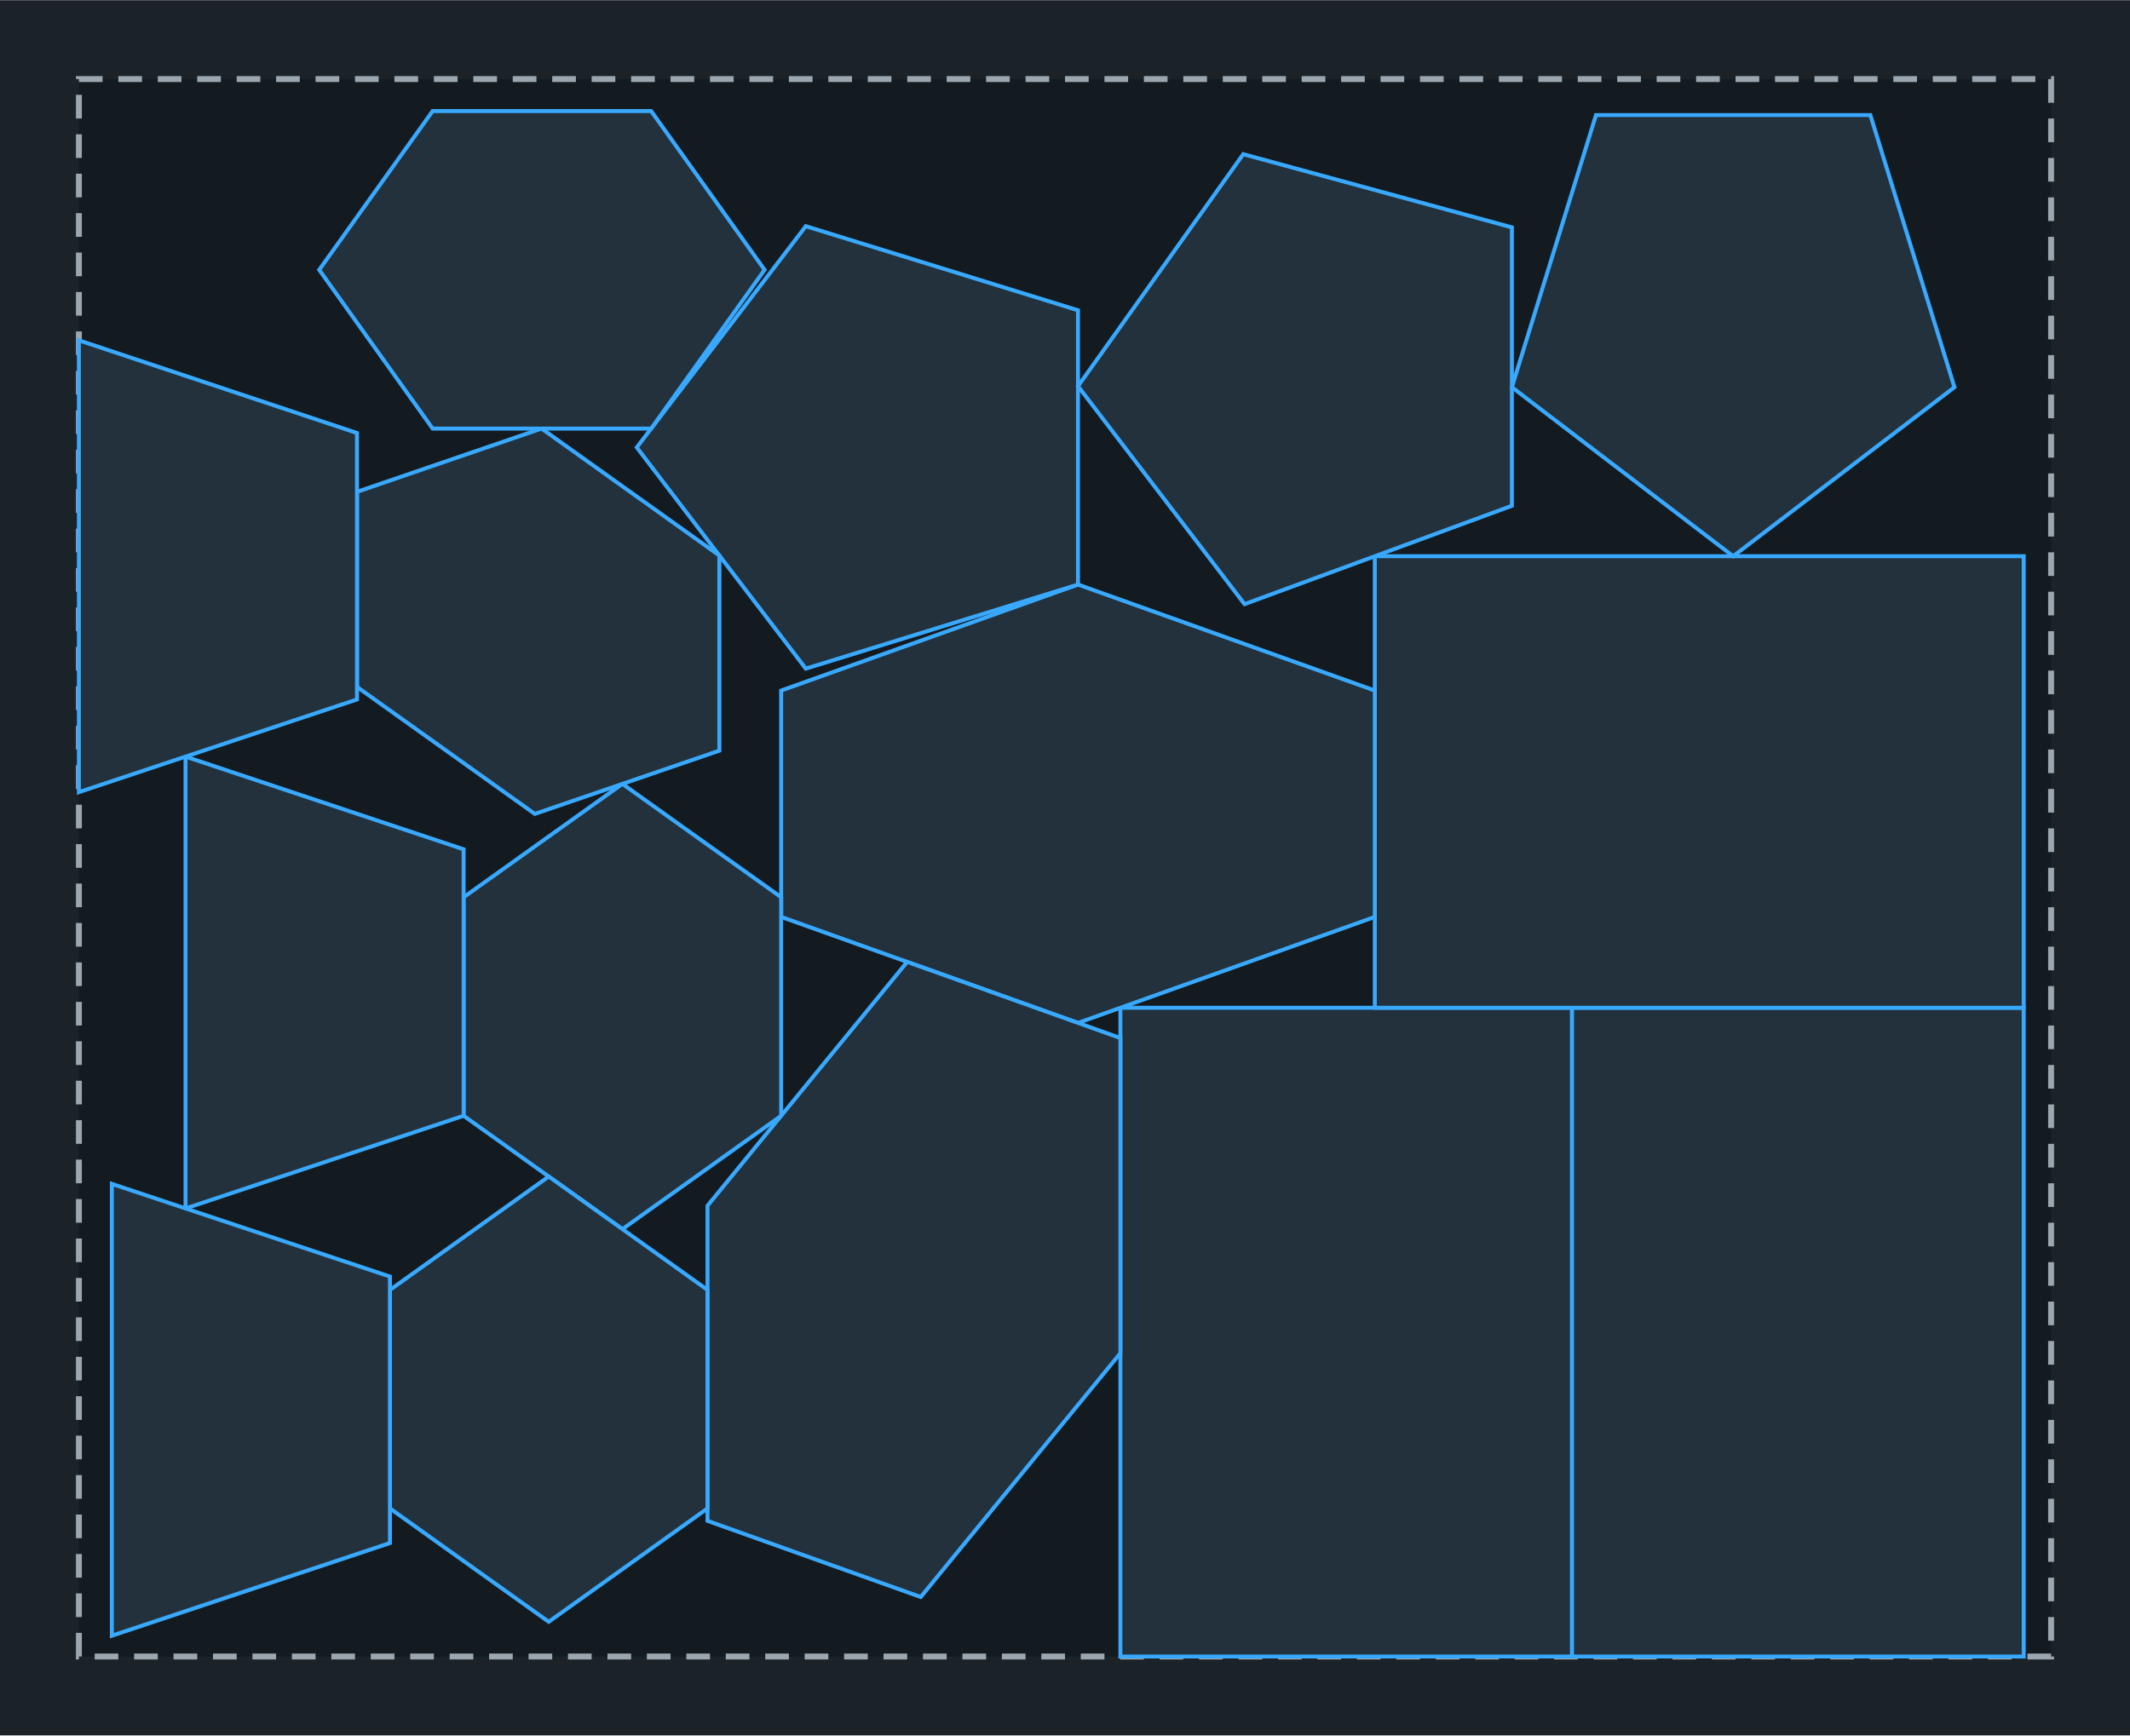
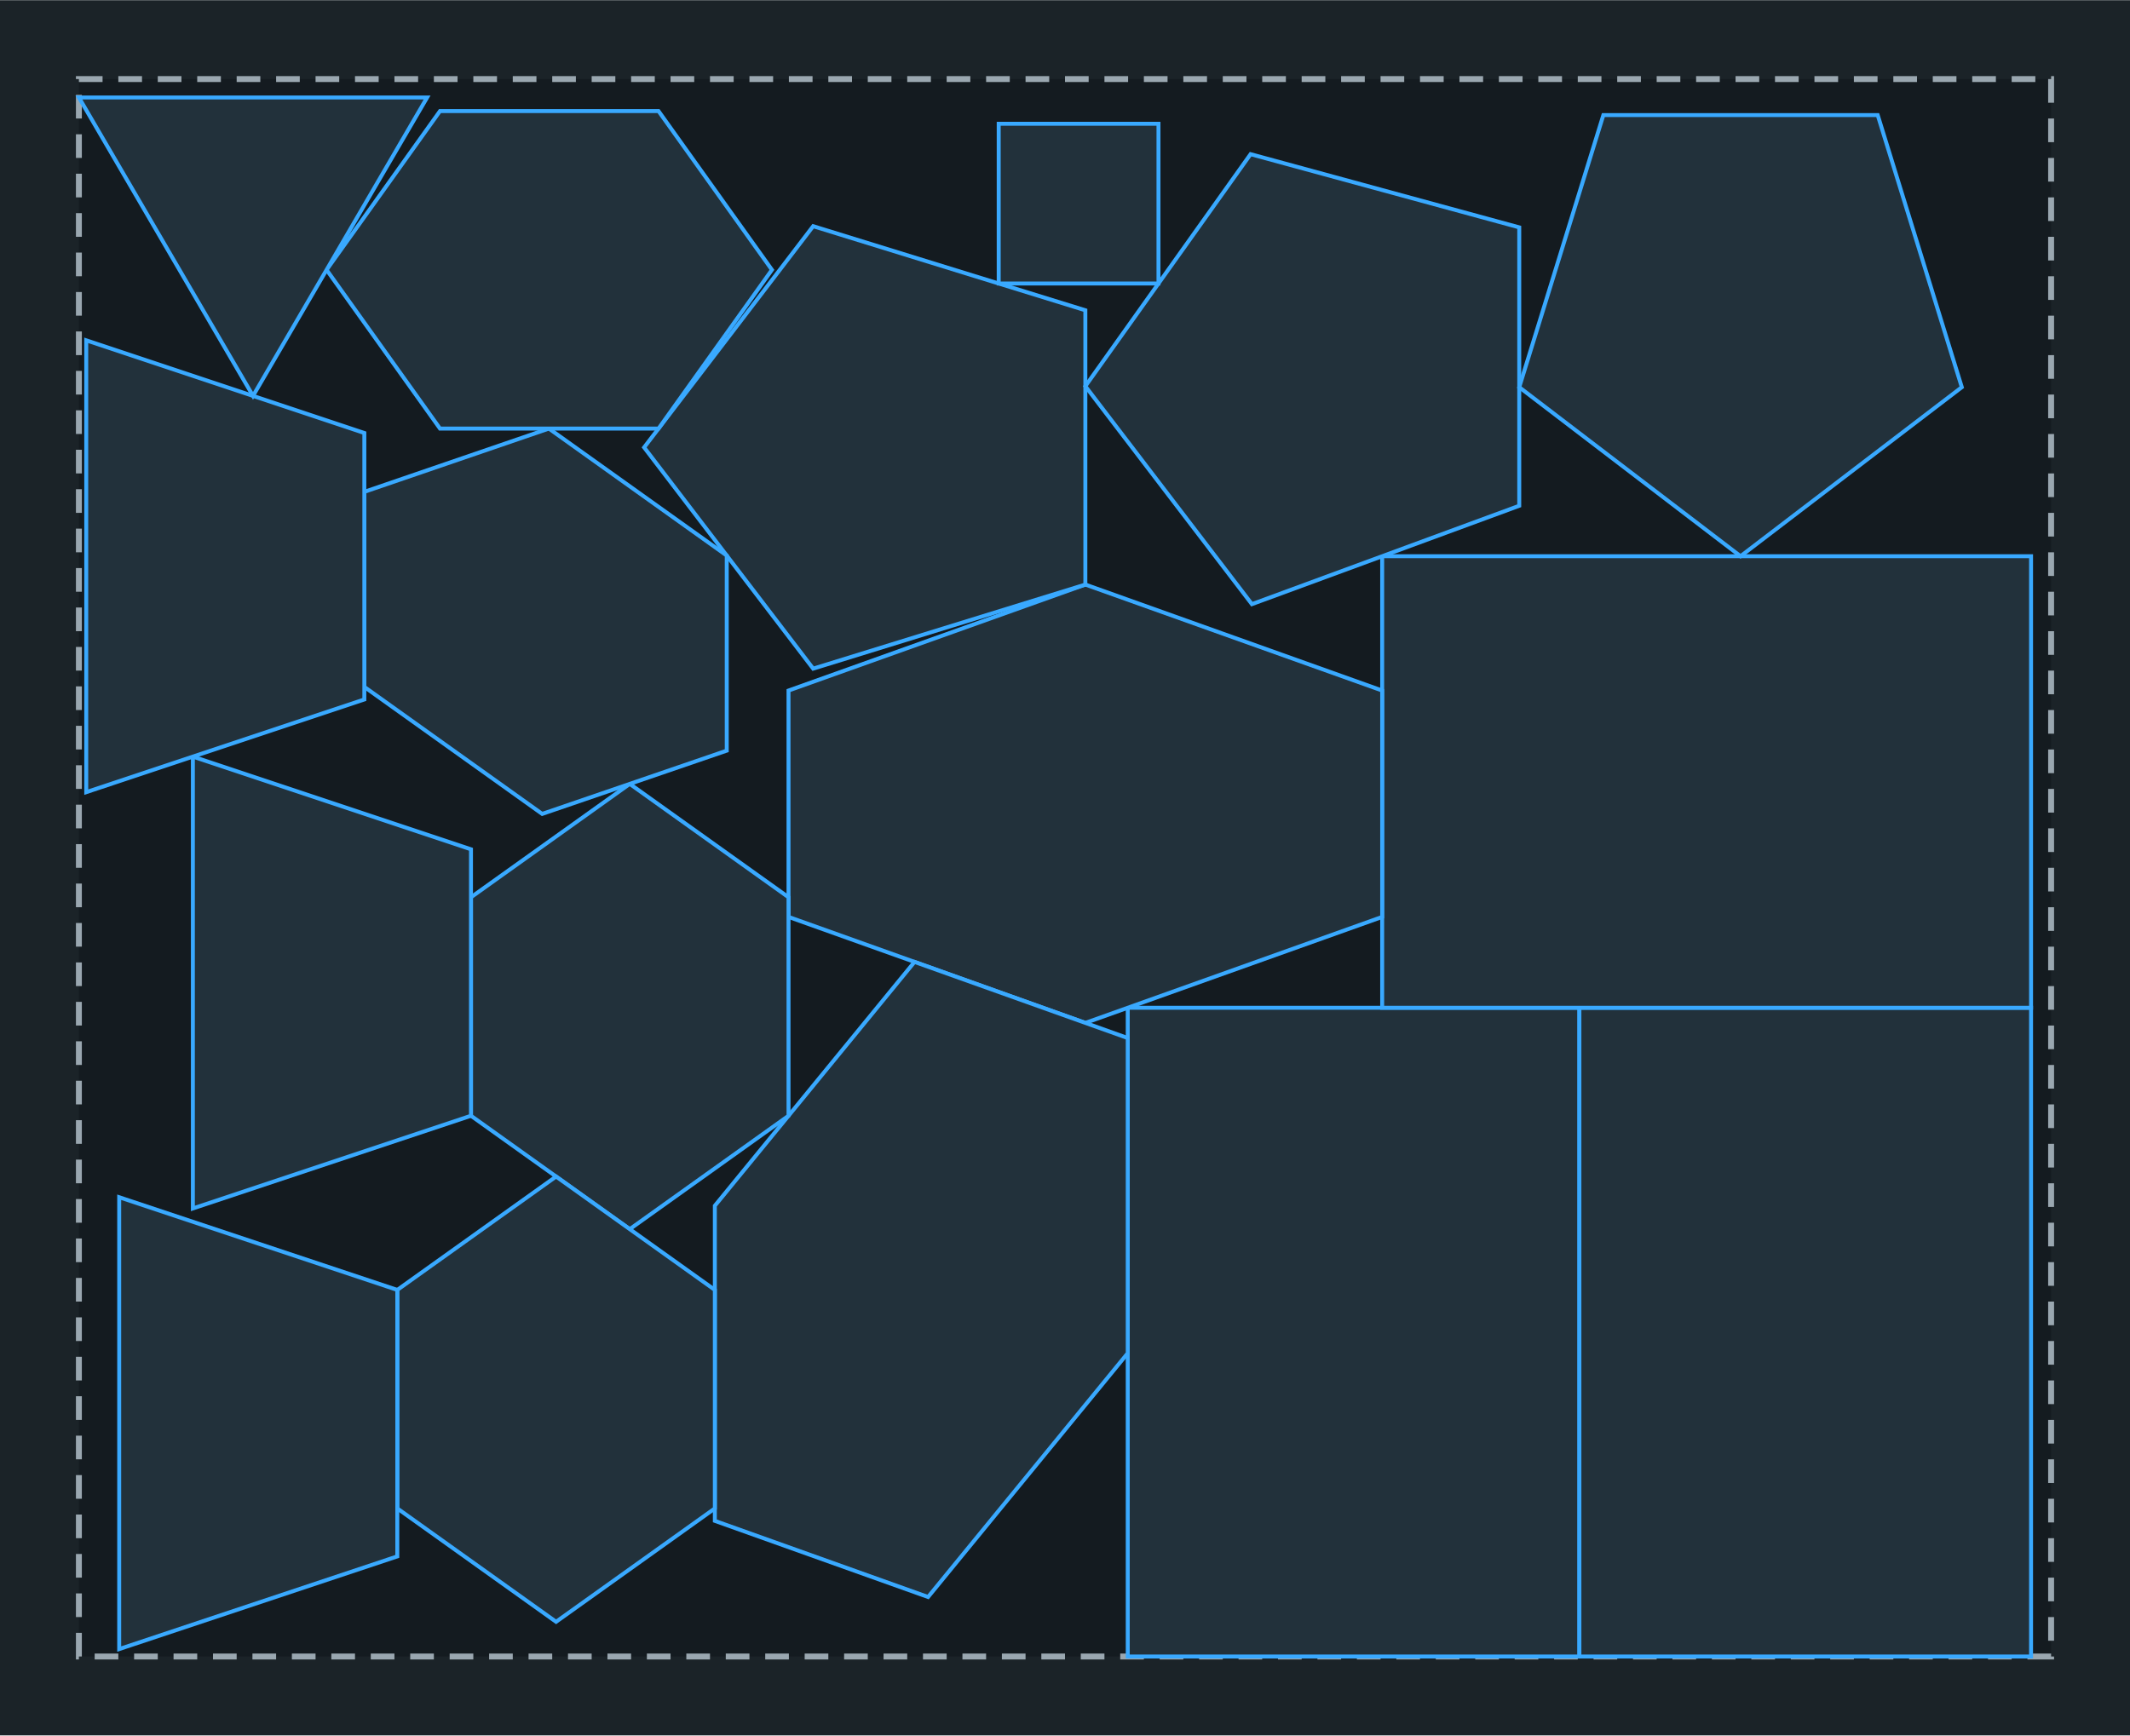
<svg xmlns="http://www.w3.org/2000/svg" viewBox="-20 -420 540 440" width="1000" height="815">
  <rect x="-20" y="-420" width="540" height="440" fill="#1b2328" />
  <rect x="0" y="-400" width="500" height="400" fill="#141b20" stroke="#9aa7b0" stroke-width="1.5" stroke-dasharray="6 4" />
  <g fill="#22313b" stroke="#39a9ff" stroke-width="1">
-     <polygon points="378.546,0 378.546,-164.504 264.042,-164.504 264.042,0" />
-     <polygon points="493.05,0 493.05,-164.504 378.546,-164.504 378.546,0" />
-     <polygon points="328.546,-164.504 493.05,-164.504 493.05,-279.008 328.546,-279.008" />
-     <polygon points="253.294,-271.82 178.042,-244.944 178.042,-187.542 253.294,-160.666 328.546,-187.542 328.546,-244.944" />
-     <polygon points="159.364,-114.305 159.364,-34.398 213.422,-15.091 264.042,-76.92 264.042,-156.827 209.984,-176.134" />
-     <polygon points="141.433,-306.596 184.289,-250.497 253.294,-271.82 253.294,-341.372 184.289,-362.695" />
-     <polygon points="363.296,-362.393 295.185,-380.956 253.294,-322.121 295.517,-266.852 363.296,-291.798" />
-     <polygon points="419.396,-279.008 475.495,-321.864 454.172,-390.869 384.62,-390.869 363.297,-321.864" />
-     <polygon points="137.79,-221.276 97.538,-192.525 97.538,-137.119 137.79,-108.368 178.042,-137.119 178.042,-192.525" />
-     <polygon points="119.111,-121.709 78.859,-92.958 78.859,-37.552 119.111,-8.801 159.363,-37.552 159.363,-92.958" />
-     <polygon points="70.504,-295.334 117.295,-311.377 162.381,-279.173 162.381,-229.708 115.59,-213.664 70.504,-245.868" />
-     <polygon points="173.836,-351.629 145.085,-391.881 89.679,-391.881 60.928,-351.629 89.679,-311.377 145.085,-311.377" />
-     <polygon points="97.538,-137.119 97.538,-204.689 27.034,-228.191 27.034,-113.617" />
-     <polygon points="78.859,-28.771 78.859,-96.341 8.355,-119.843 8.355,-5.269" />
-     <polygon points="70.504,-242.682 70.504,-310.252 1.4210854715202004e-14,-333.754 1.4210854715202004e-14,-219.18" />
+     <polygon points="380.411,0 380.411,-164.504 265.907,-164.504 265.907,0" />
+     <polygon points="494.915,0 494.915,-164.504 380.411,-164.504 380.411,0" />
+     <polygon points="330.411,-164.504 494.915,-164.504 494.915,-279.008 330.411,-279.008" />
+     <polygon points="255.159,-271.82 179.907,-244.944 179.907,-187.542 255.159,-160.666 330.411,-187.542 330.411,-244.944" />
+     <polygon points="161.229,-114.305 161.229,-34.398 215.287,-15.091 265.907,-76.92 265.907,-156.827 211.849,-176.134" />
+     <polygon points="143.298,-306.596 186.154,-250.497 255.159,-271.82 255.159,-341.372 186.154,-362.695" />
+     <polygon points="365.161,-362.393 297.05,-380.956 255.159,-322.121 297.382,-266.852 365.161,-291.798" />
+     <polygon points="421.261,-279.008 477.36,-321.864 456.037,-390.869 386.485,-390.869 365.162,-321.864" />
+     <polygon points="139.655,-221.276 99.403,-192.525 99.403,-137.119 139.655,-108.368 179.907,-137.119 179.907,-192.525" />
+     <polygon points="120.976,-121.709 80.724,-92.958 80.724,-37.552 120.976,-8.801 161.228,-37.552 161.228,-92.958" />
+     <polygon points="72.369,-295.334 119.16,-311.377 164.246,-279.173 164.246,-229.708 117.455,-213.664 72.369,-245.868" />
+     <polygon points="175.701,-351.629 146.95,-391.881 91.544,-391.881 62.793,-351.629 91.544,-311.377 146.95,-311.377" />
+     <polygon points="99.403,-137.119 99.403,-204.689 28.899,-228.191 28.899,-113.617" />
+     <polygon points="80.724,-25.388 80.724,-92.958 10.22,-116.46 10.22,-1.886" />
+     <polygon points="72.369,-242.682 72.369,-310.252 1.865,-333.754 1.865,-219.18" />
+     <polygon points="44.144,-319.661 88.288,-395.336 0,-395.336" />
+     <polygon points="273.698,-348.16 273.698,-388.664 233.194,-388.664 233.194,-348.16" />
  </g>
</svg>
